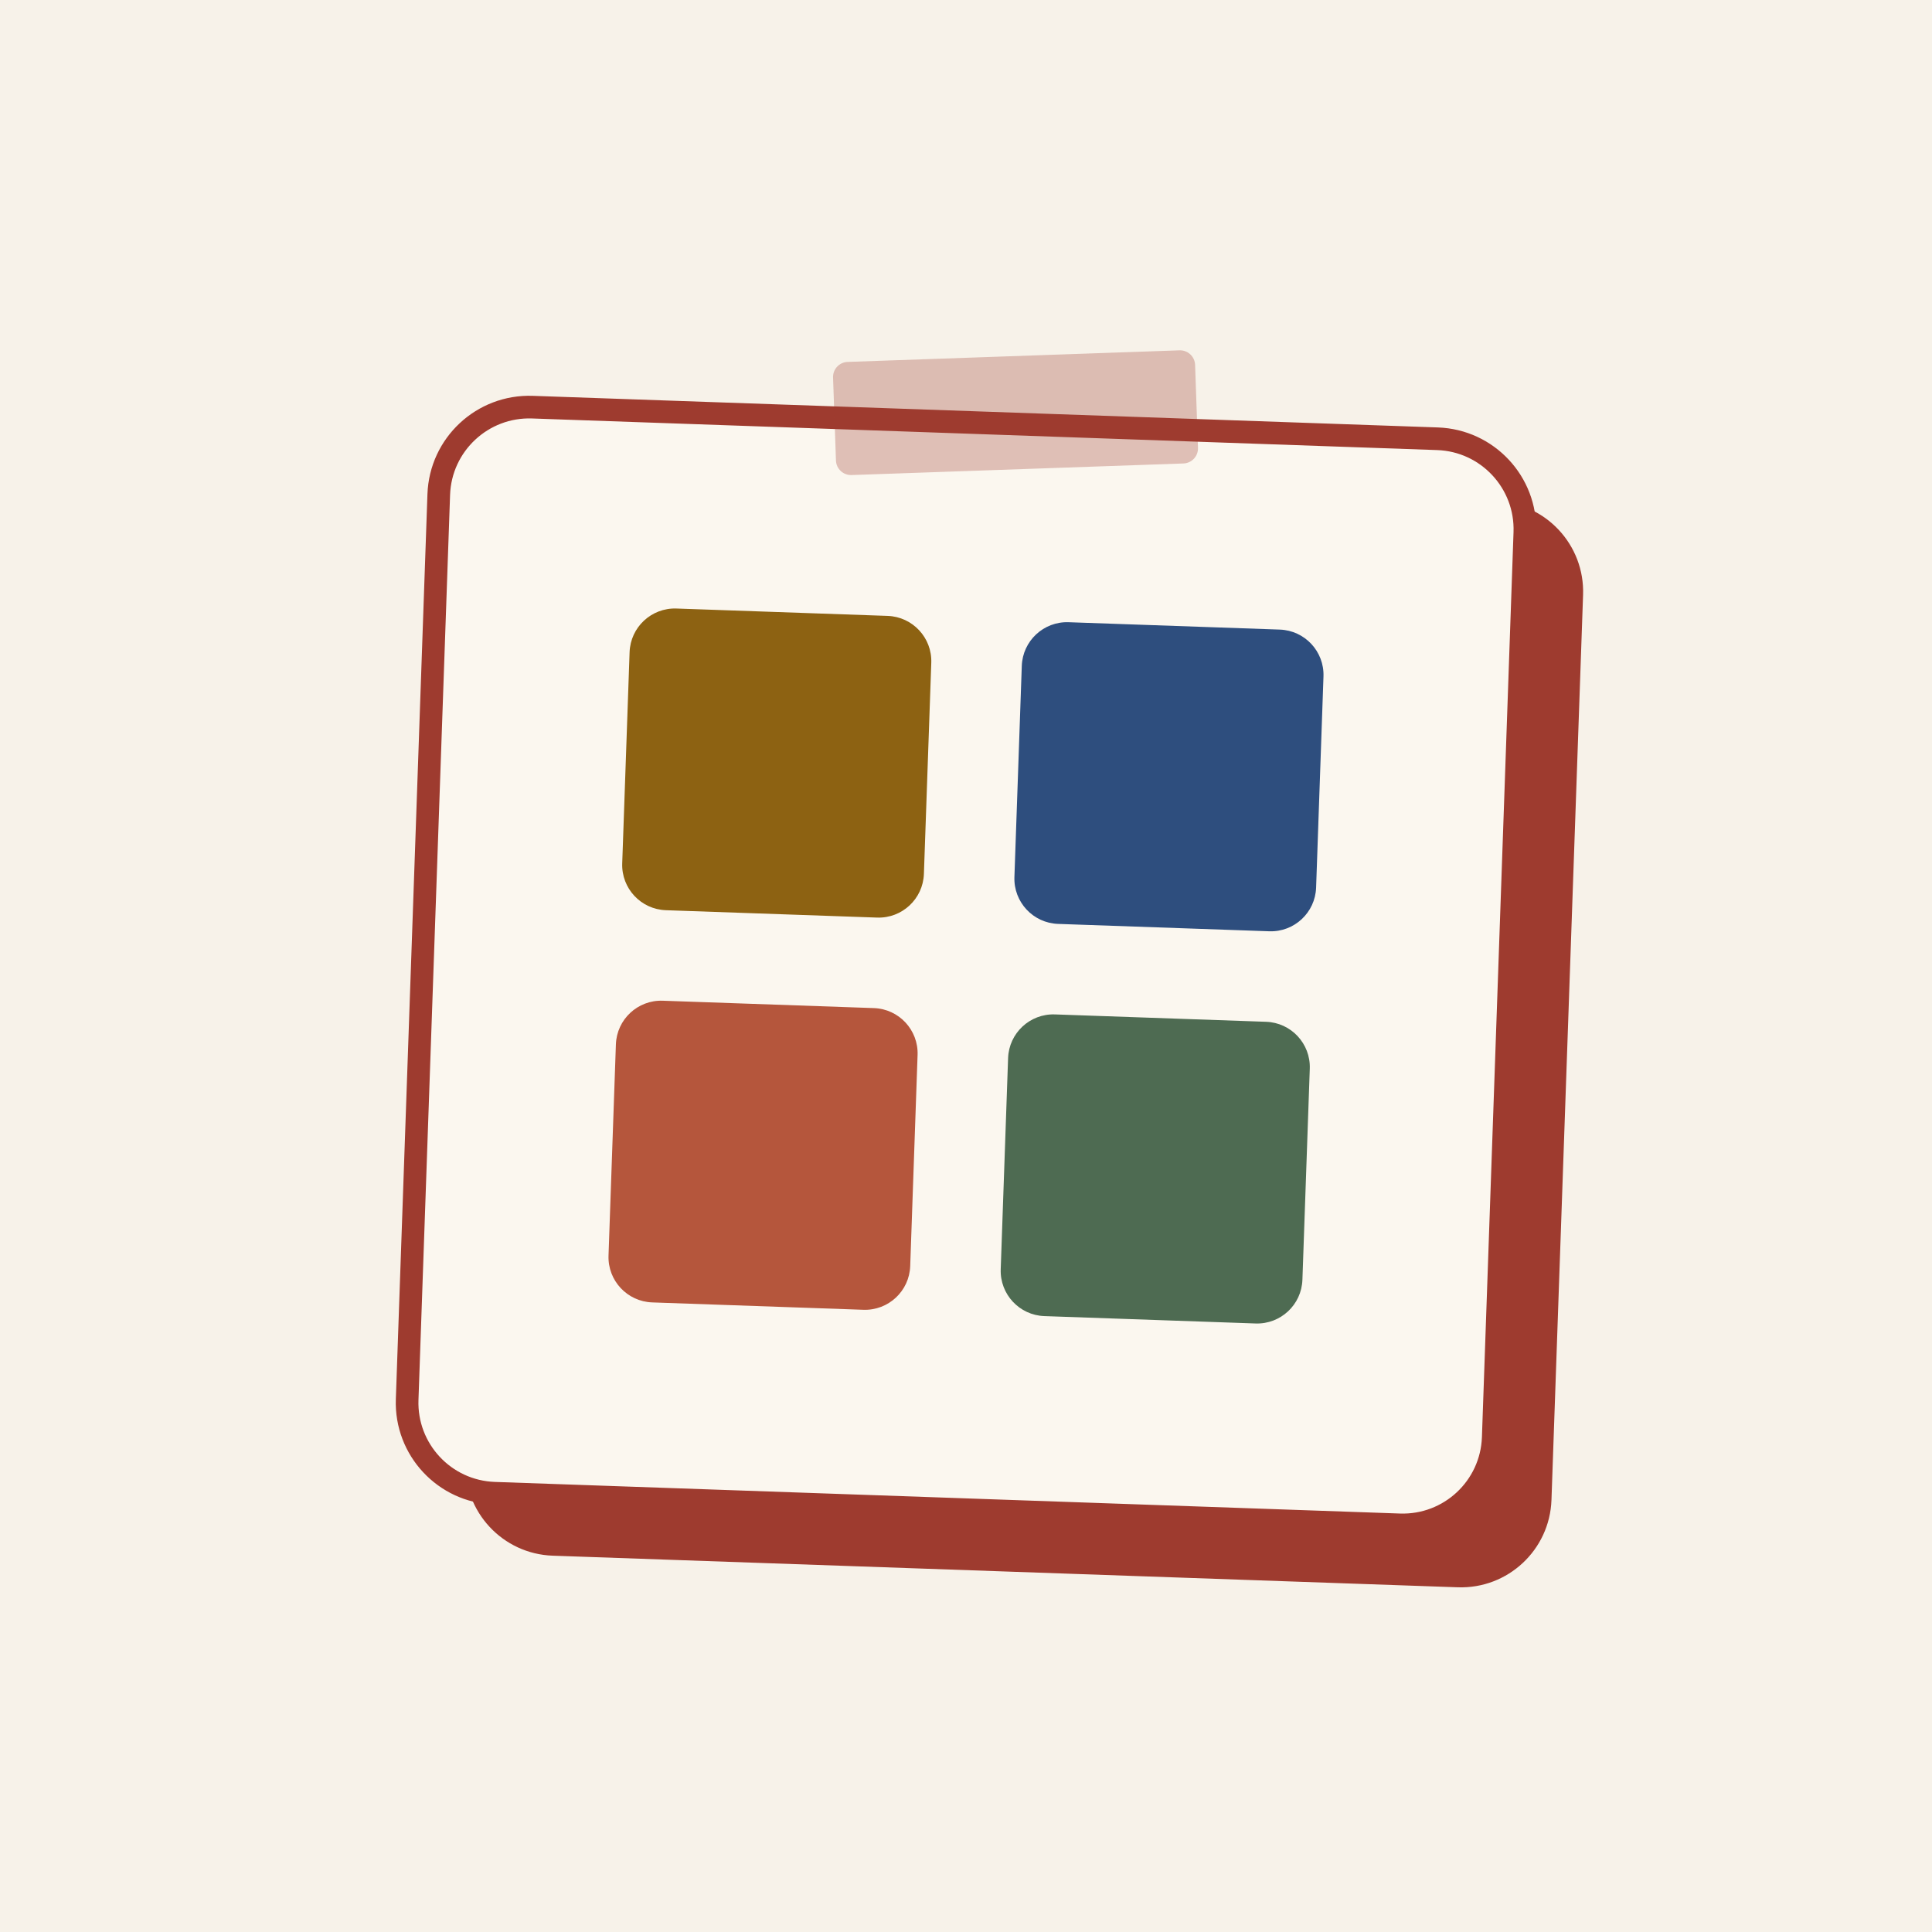
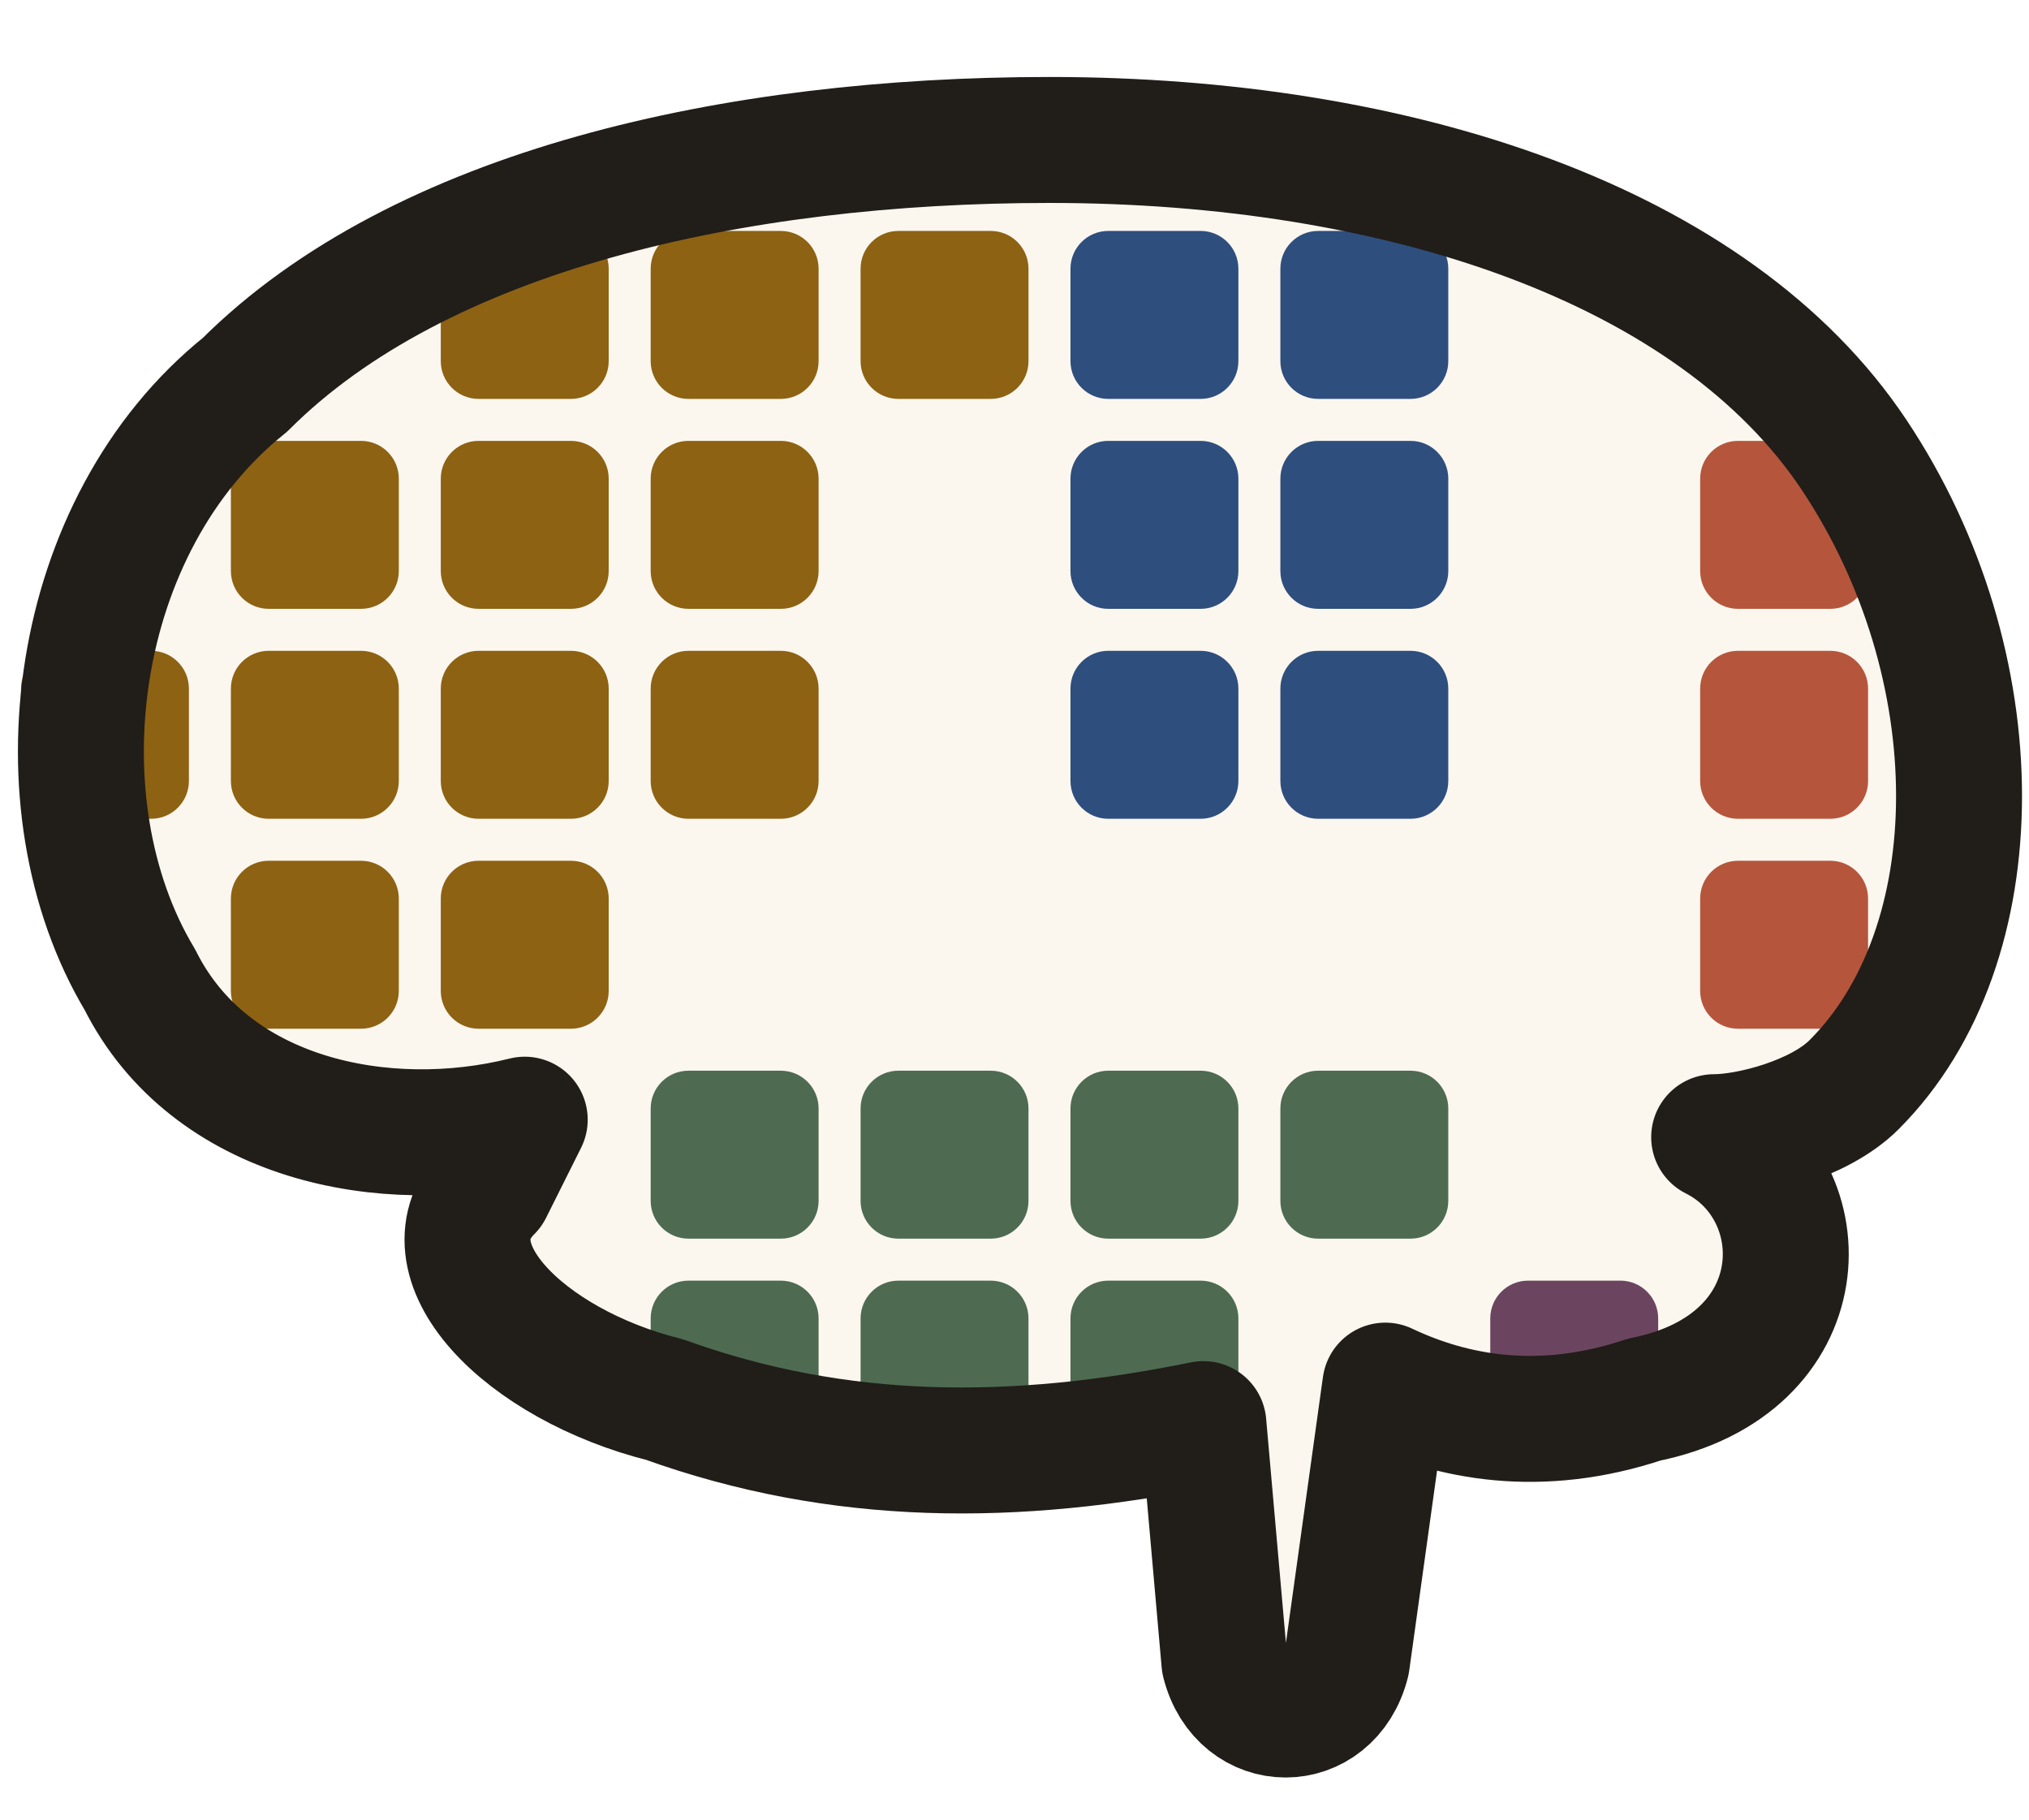
- <svg xmlns="http://www.w3.org/2000/svg" viewBox="0 0 512 512">
-   <rect width="512" height="512" fill="#F7F2E9" />
-   <g transform="rotate(2 256 256)">
-     <rect x="128" y="128" width="288" height="288" rx="24" fill="#9E3B2F" />
-     <rect x="112" y="112" width="288" height="288" rx="24" fill="#FBF7EF" stroke="#9E3B2F" stroke-width="6" />
-     <rect x="164" y="164" width="80" height="80" rx="12" fill="#8D6212" />
-     <rect x="268" y="164" width="80" height="80" rx="12" fill="#2E4E7E" />
-     <rect x="164" y="268" width="80" height="80" rx="12" fill="#B5563C" />
-     <rect x="268" y="268" width="80" height="80" rx="12" fill="#4E6B52" />
-     <rect x="216" y="94" width="96" height="30" rx="4" fill="#9E3B2F" opacity="0.3" transform="rotate(-4 264 109)" />
-   </g>
+ <svg xmlns="http://www.w3.org/2000/svg" viewBox="3 4 58 52">
+   <style>
+     .paper { fill: #FBF7EF; }
+     .ink { fill: none; stroke: #211D19; stroke-linejoin: round; }
+     .termo { fill: #8D6212; }
+     .sudoku { fill: #2E4E7E; }
+     .nonogram { fill: #B5563C; }
+     .binairo { fill: #4E6B52; }
+     .crossword { fill: #6B4560; }
+     .queens { fill: #7A569C; }
+     @media (prefers-color-scheme: dark) {
+       .paper { fill: #1D1914; }
+       .ink { stroke: #EAE3D5; }
+       .termo { fill: #AC7816; }
+       .sudoku { fill: #5883C2; }
+       .nonogram { fill: #C4684E; }
+       .binairo { fill: #658B6A; }
+       .crossword { fill: #BD7F9D; }
+       .queens { fill: #B48AD8; }
+     }
+   </style>
+   <defs>
+     <path id="outline" d="M18 36C14 37 9 36 7 32C4 27 5 19 10 15C15 10 24 8 33 8C43 8 52 11 56 17C60 23 60 31 56 35C55 36 53 36.5 52 36.5C55 38 55 43 50 44C47 45 44.5 44.5 42.6 43.6L41.5 51.5C41 53.5 38.5 53.5 38 51.5L37.4 44.7C32 45.8 27 45.8 22 44C18 43 15 40 17 38C17.5 37 17.8 36.4 18 36Z" />
+   </defs>
+   <use class="paper" href="#outline" />
+   <rect class="termo" x="15.6" y="10.6" width="4.8" height="4.8" rx="1.08" />
+   <rect class="termo" x="21.6" y="10.6" width="4.8" height="4.8" rx="1.08" />
+   <rect class="termo" x="27.6" y="10.6" width="4.8" height="4.8" rx="1.08" />
+   <rect class="sudoku" x="33.6" y="10.6" width="4.8" height="4.8" rx="1.08" />
+   <rect class="sudoku" x="39.6" y="10.6" width="4.8" height="4.8" rx="1.08" />
+   <rect class="termo" x="9.6" y="16.6" width="4.8" height="4.8" rx="1.08" />
+   <rect class="termo" x="15.6" y="16.6" width="4.8" height="4.8" rx="1.08" />
+   <rect class="termo" x="21.6" y="16.6" width="4.8" height="4.8" rx="1.08" />
+   <rect class="sudoku" x="33.6" y="16.6" width="4.8" height="4.8" rx="1.08" />
+   <rect class="sudoku" x="39.6" y="16.6" width="4.8" height="4.8" rx="1.08" />
+   <rect class="nonogram" x="51.6" y="16.6" width="4.8" height="4.8" rx="1.08" />
+   <rect class="termo" x="3.6" y="22.6" width="4.8" height="4.8" rx="1.08" />
+   <rect class="termo" x="9.6" y="22.6" width="4.8" height="4.8" rx="1.08" />
+   <rect class="termo" x="15.6" y="22.6" width="4.8" height="4.8" rx="1.08" />
+   <rect class="termo" x="21.6" y="22.6" width="4.8" height="4.8" rx="1.08" />
+   <rect class="sudoku" x="33.6" y="22.6" width="4.8" height="4.8" rx="1.08" />
+   <rect class="sudoku" x="39.6" y="22.6" width="4.8" height="4.8" rx="1.08" />
+   <rect class="nonogram" x="51.6" y="22.6" width="4.8" height="4.8" rx="1.08" />
+   <rect class="termo" x="9.6" y="28.6" width="4.8" height="4.8" rx="1.08" />
+   <rect class="termo" x="15.6" y="28.6" width="4.8" height="4.8" rx="1.08" />
+   <rect class="nonogram" x="51.6" y="28.6" width="4.8" height="4.8" rx="1.08" />
+   <rect class="binairo" x="21.6" y="34.6" width="4.8" height="4.8" rx="1.08" />
+   <rect class="binairo" x="27.6" y="34.6" width="4.8" height="4.8" rx="1.08" />
+   <rect class="binairo" x="33.6" y="34.6" width="4.8" height="4.8" rx="1.08" />
+   <rect class="binairo" x="39.6" y="34.6" width="4.8" height="4.8" rx="1.08" />
+   <rect class="binairo" x="21.6" y="40.6" width="4.8" height="4.8" rx="1.08" />
+   <rect class="binairo" x="27.6" y="40.6" width="4.8" height="4.8" rx="1.08" />
+   <rect class="binairo" x="33.6" y="40.6" width="4.8" height="4.8" rx="1.08" />
+   <rect class="crossword" x="45.6" y="40.6" width="4.8" height="4.8" rx="1.08" />
+   <use class="ink" stroke-width="3.6" href="#outline" />
</svg>
